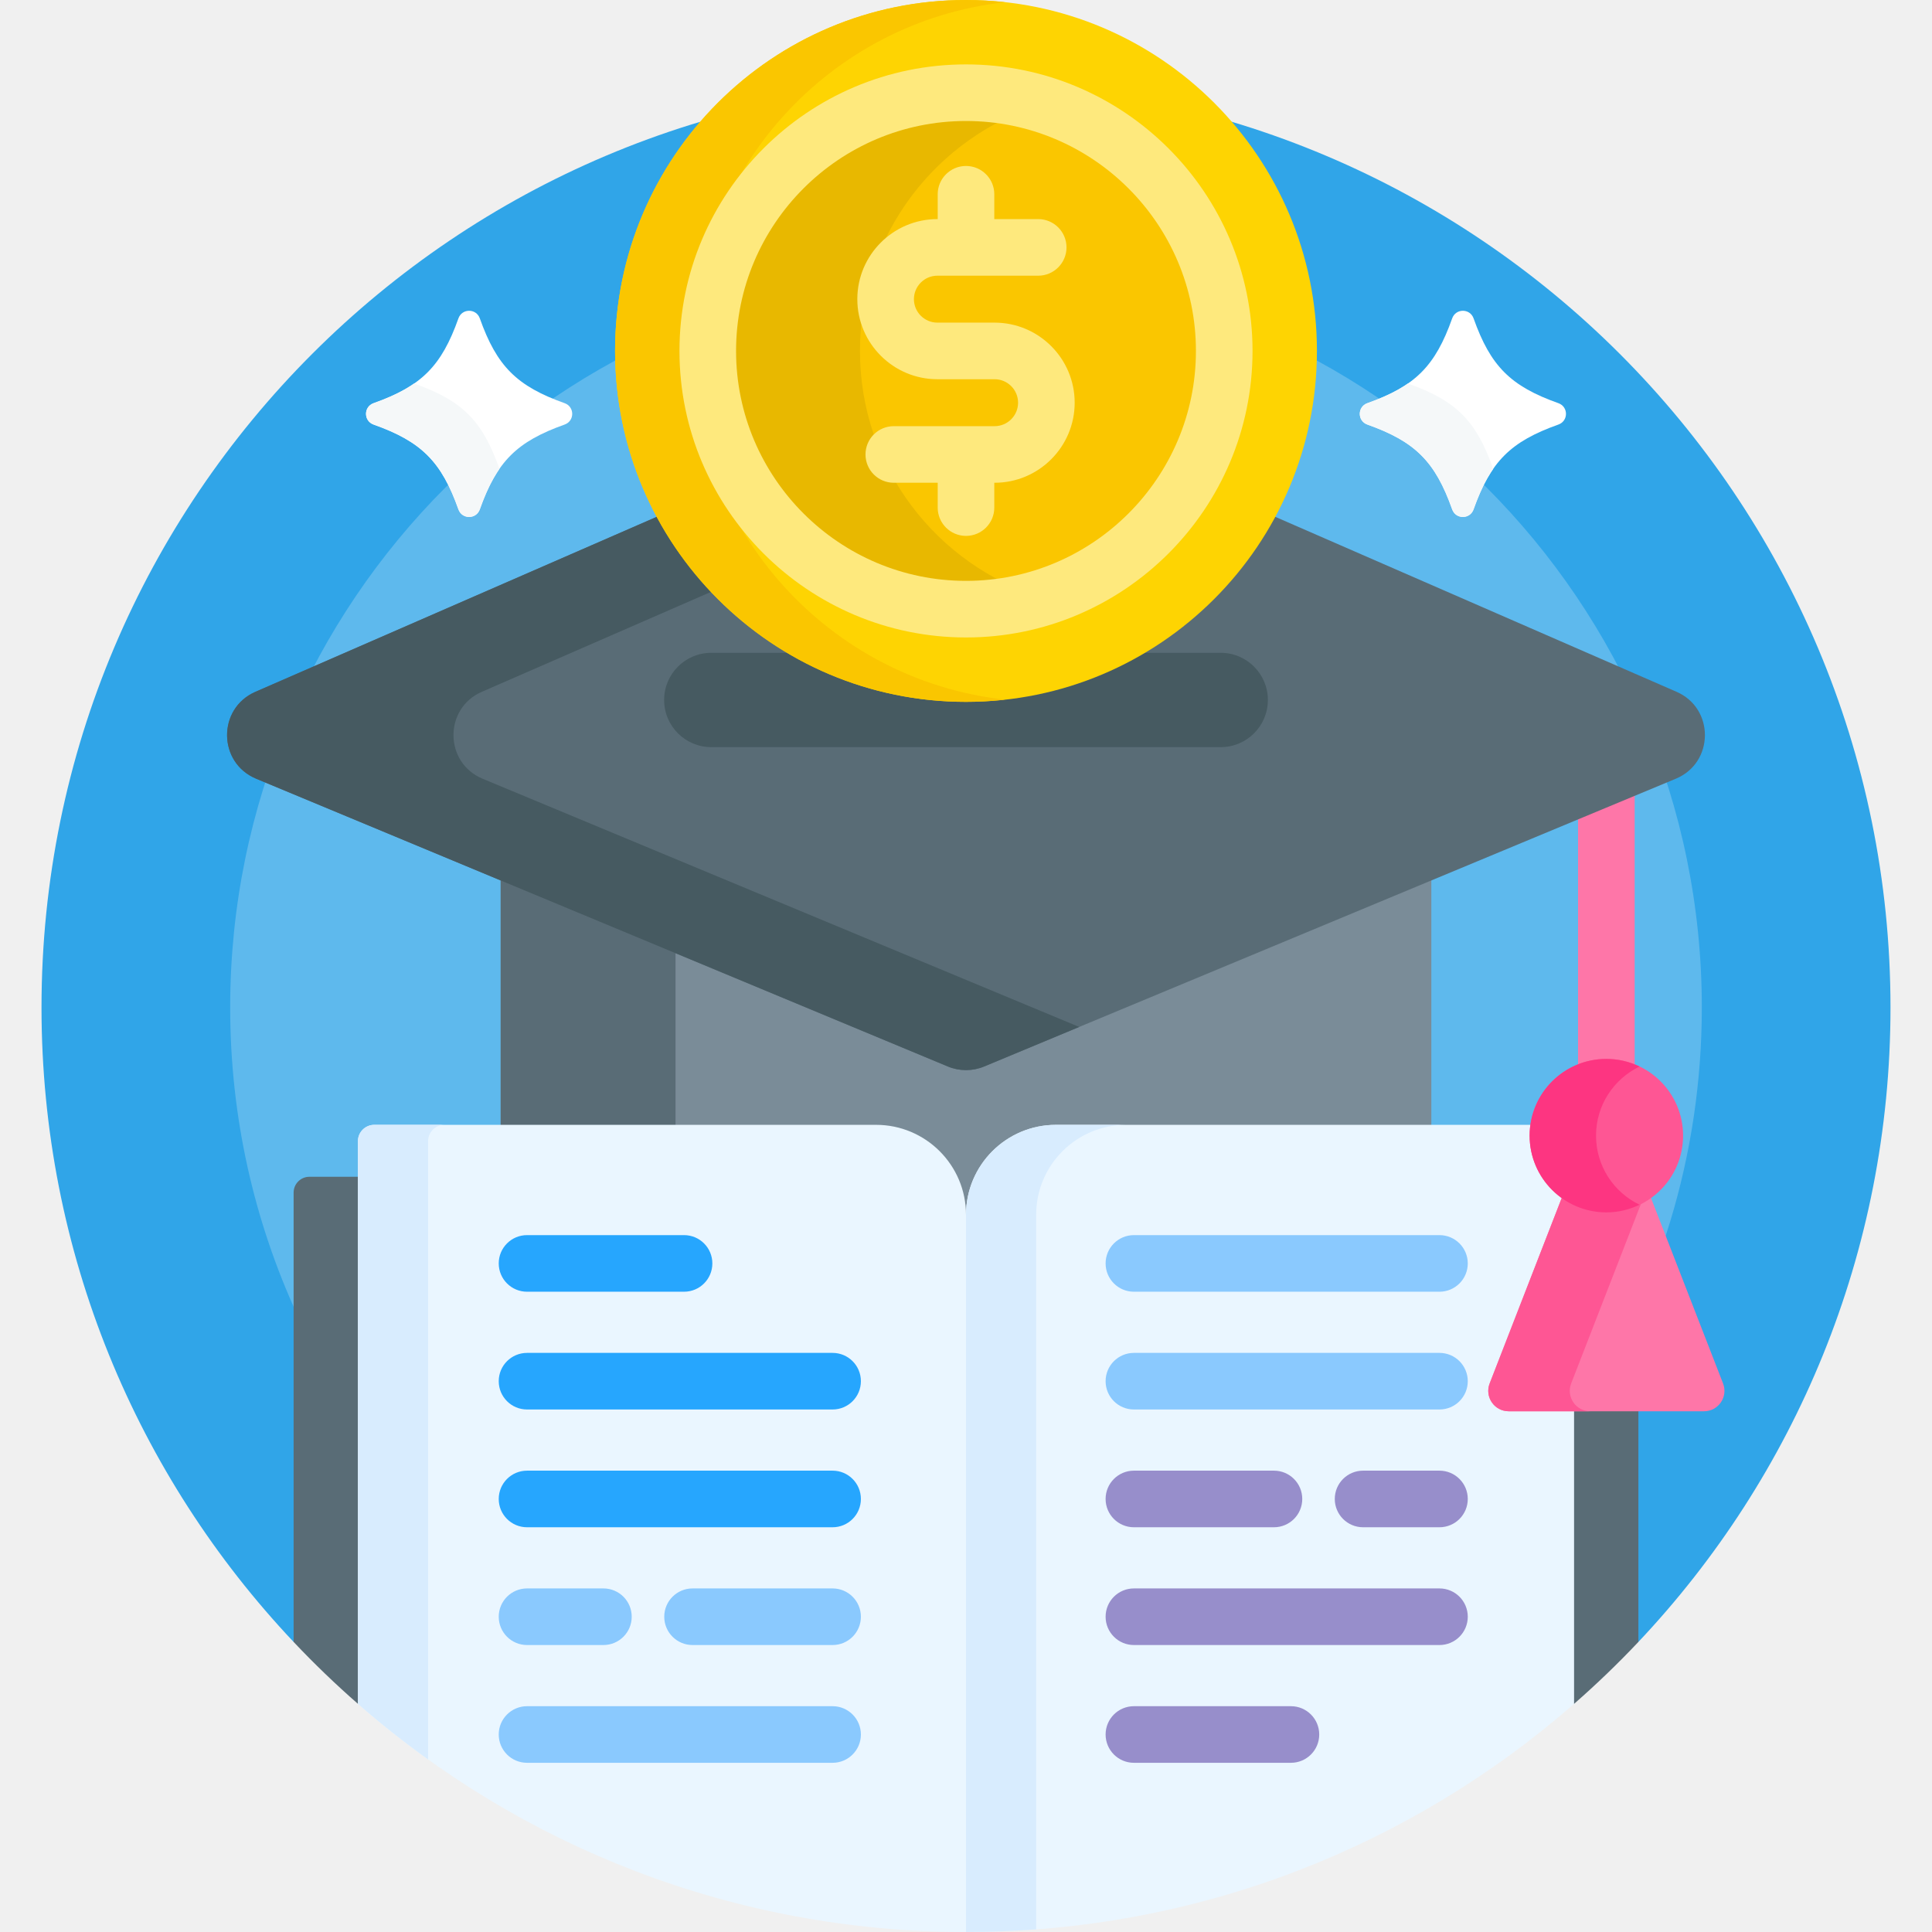
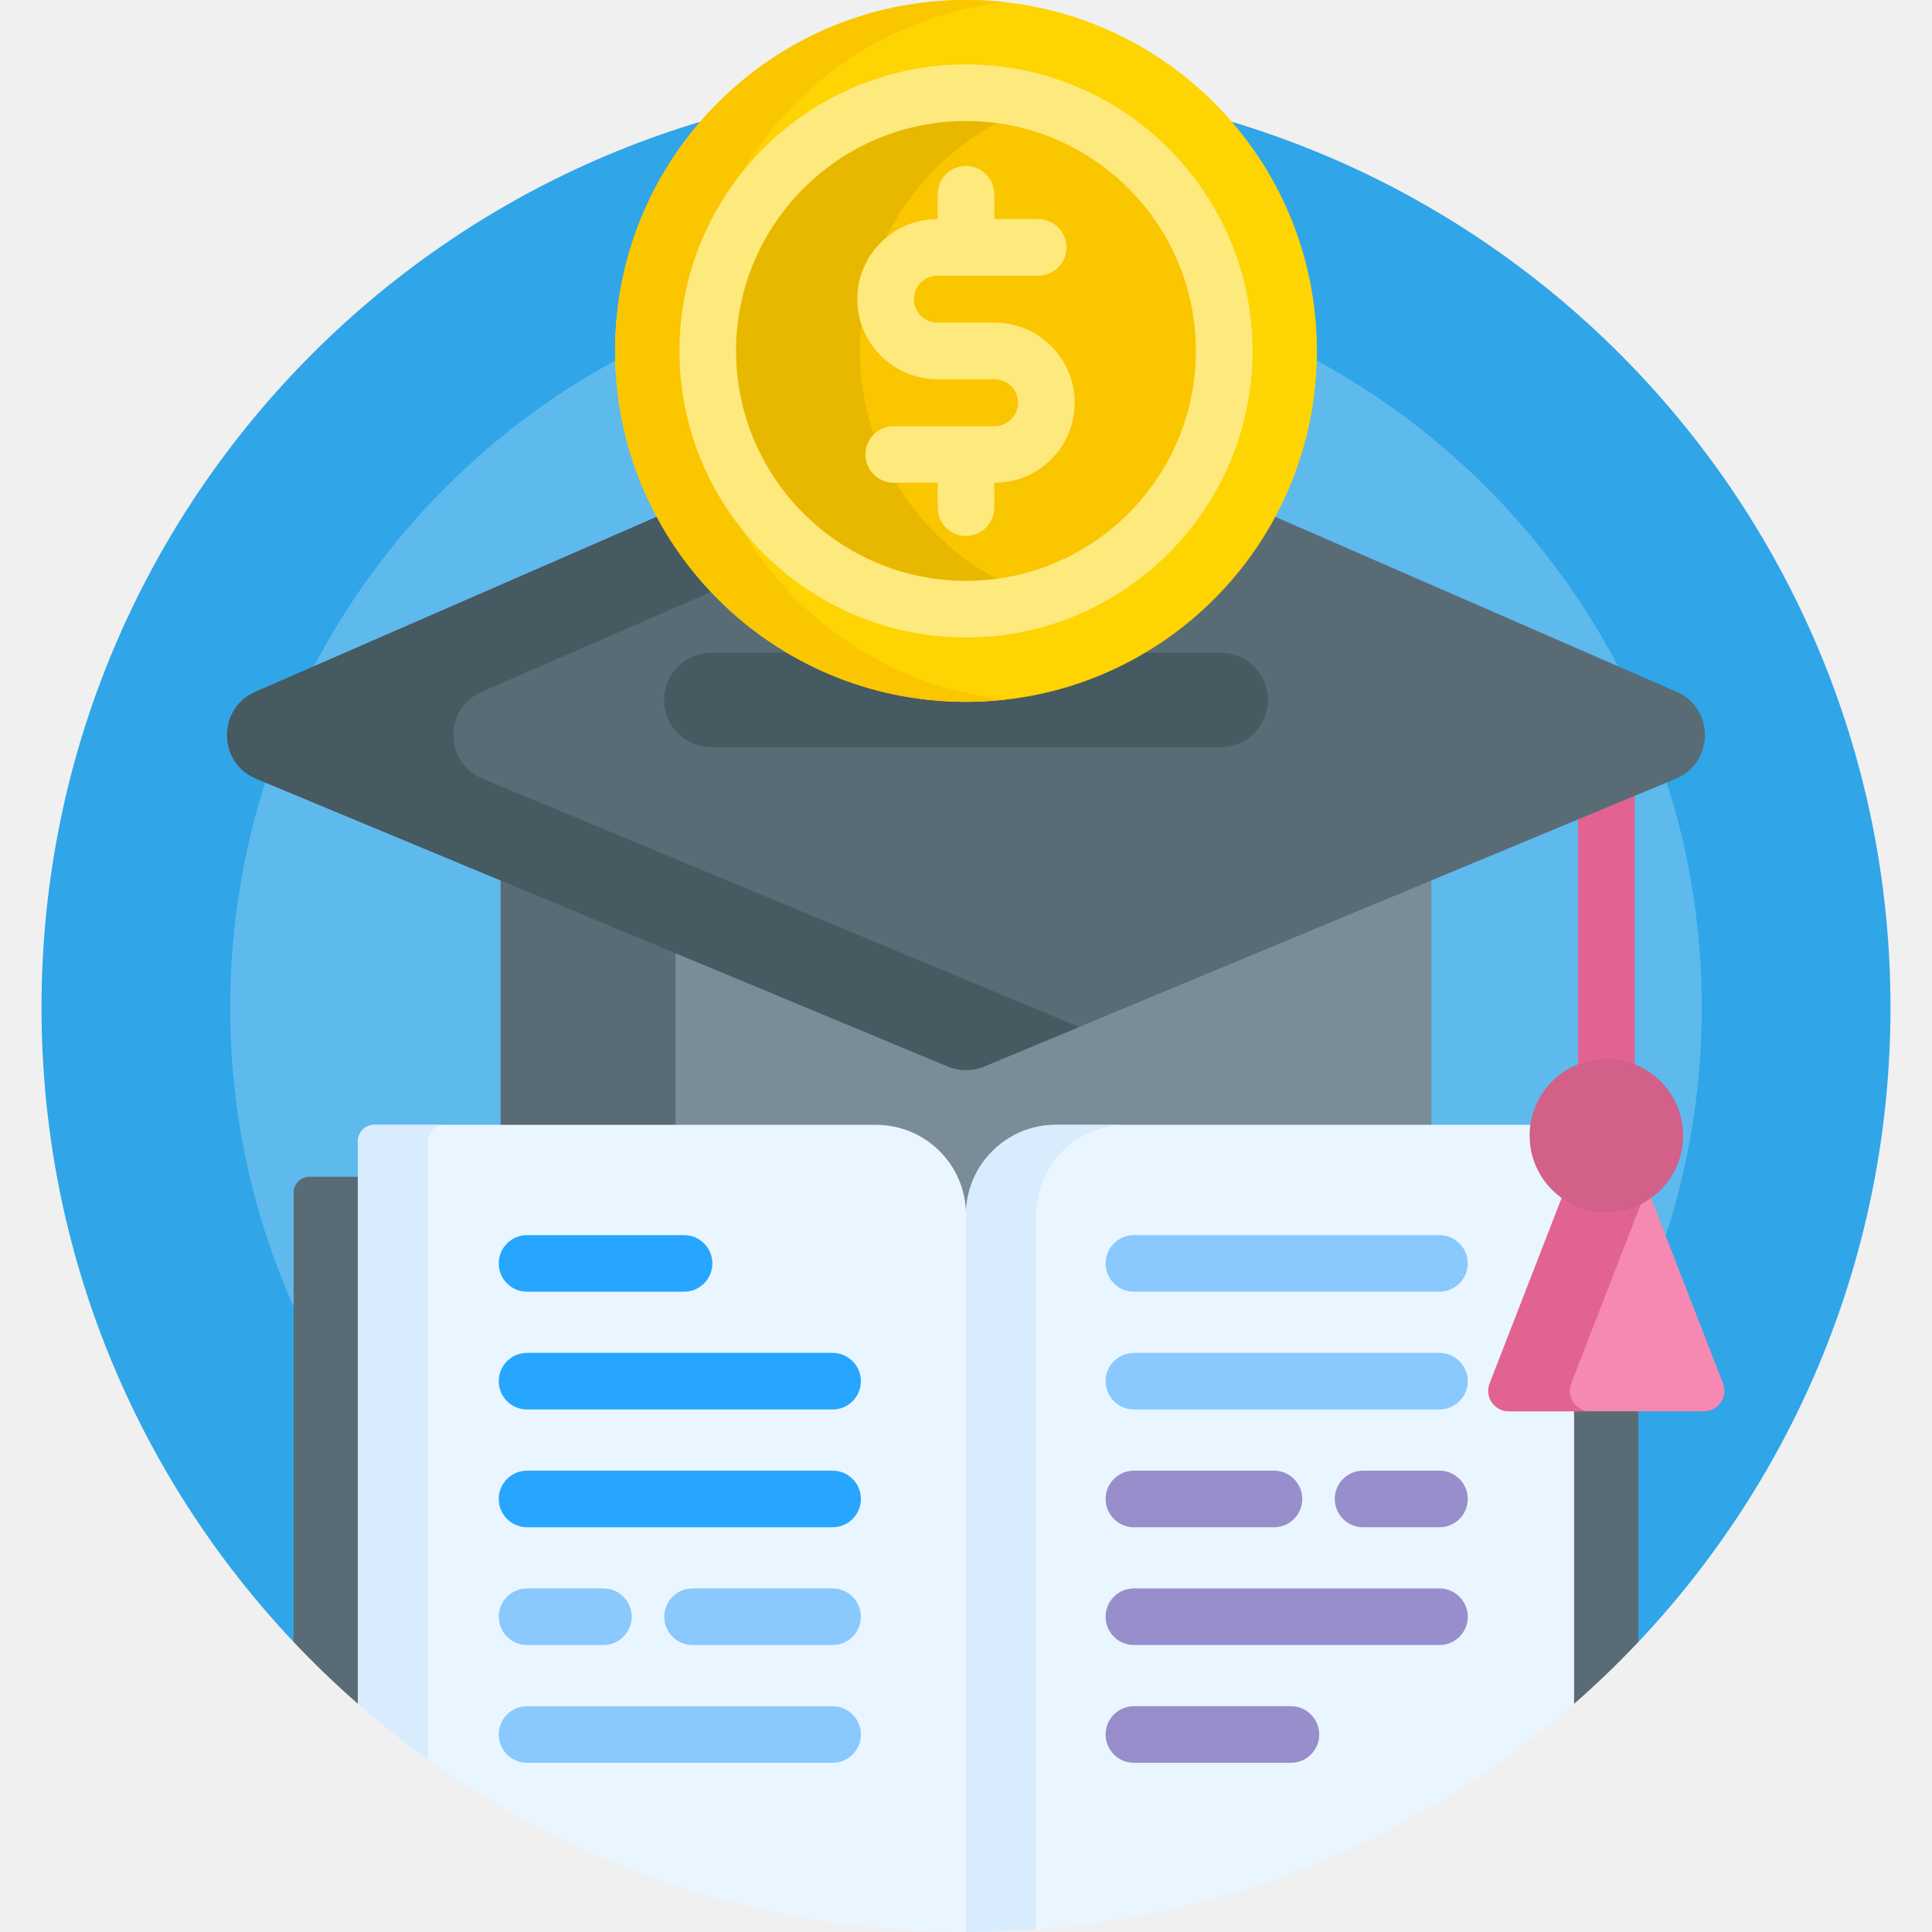
<svg xmlns="http://www.w3.org/2000/svg" id="Capa_1" enable-background="new 0 0 512 512" height="512" viewBox="0 0 512 512" width="512">
  <g>
    <path d="m256 22c-135.31 0-245 109.69-245 245 0 65.097 25.396 124.256 66.811 168.132h1v-119.081c0-1.761 1.432-3.193 3.192-3.193h13.852v-10.428c0-1.84 1.496-3.337 3.336-3.337h132.971c12.593 0 22.838 10.245 22.838 22.838h2c0-12.593 10.245-22.838 22.838-22.838h125.629c-.068.661-.101 1.27-.101 1.864 0 6.521 3.18 12.697 8.507 16.52l-19.098 49.15c-.657 1.692-.446 3.521.578 5.017 1.024 1.498 2.652 2.356 4.467 2.356h33.368v61.132h1c41.416-43.876 66.812-103.035 66.812-168.132 0-135.31-109.69-245-245-245z" fill="hsl(202, 80%, 55%)" />
    <path d="m78.812 316.051c0-1.761 1.432-3.193 3.192-3.193h13.852v-10.428c0-1.84 1.496-3.337 3.336-3.337h132.971c12.593 0 22.838 10.245 22.838 22.838h2c0-12.593 10.245-22.838 22.838-22.838h125.629c-.068.661-.101 1.27-.101 1.864 0 6.521 3.18 12.697 8.507 16.52l-19.098 49.15c-.657 1.692-.446 3.521.578 5.017 1.024 1.498 2.652 2.356 4.467 2.356h19.211c20.202-30.72 31.968-67.483 31.968-107 0-107.696-87.304-195-195-195s-195 87.304-195 195c0 29.099 6.384 56.703 17.812 81.504z" fill="hsl(202, 80%, 65%)" />
    <g>
      <path d="m232.162 299.093c12.593 0 22.838 10.245 22.838 22.838h2c0-12.593 10.245-22.838 22.838-22.838h99.479v-67.26l-119.038 49.525c-1.363.567-2.802.854-4.279.854s-2.916-.287-4.279-.854l-119.038-49.525v67.26z" fill="#7a8c98" />
      <path d="m179.024 299.093v-47.98l-46.341-19.28v67.26z" fill="#596c76" />
      <g>
        <g>
          <g fill="#596c76">
            <path d="m416.145 373v78.537h1c5.941-5.193 11.63-10.668 17.044-16.405v-62.132z" />
            <path d="m95.855 311.858h-13.851c-2.316 0-4.193 1.877-4.193 4.193v119.082c5.415 5.736 11.103 11.21 17.044 16.403h1z" />
          </g>
          <path d="m232.162 298.093h-132.97c-2.395 0-4.336 1.941-4.336 4.336v149.108c43.075 37.646 99.442 60.463 161.144 60.463.259 0 .516-.009.775-.01v-187.318l-.775-2.741c0-13.165-10.673-23.838-23.838-23.838z" fill="#eaf6ff" />
          <path d="m94.855 302.429v149.108c5.952 5.201 12.156 10.12 18.594 14.734v-163.842c0-2.395 1.941-4.336 4.336-4.336h-18.593c-2.395 0-4.337 1.941-4.337 4.336z" fill="#d8ecfe" />
          <path d="m399.82 373c-1.479 0-2.807-.7-3.642-1.921-.835-1.22-1.007-2.711-.472-4.09l19.379-49.873-.63-.452c-5.065-3.635-8.09-9.506-8.09-15.707 0-.976.096-1.927.236-2.864h-126.763c-13.165 0-23.838 10.673-23.838 23.838v190.069c61.702 0 118.069-22.817 161.145-60.463v-78.537z" fill="#eaf6ff" />
          <path d="m256 321.931v190.069c6.256 0 12.456-.238 18.594-.698v-189.371c0-13.165 10.673-23.838 23.838-23.838h-18.594c-13.165 0-23.838 10.673-23.838 23.838z" fill="#d8ecfe" />
        </g>
        <g>
          <g>
            <path d="m381.475 342.32h-80.978c-4.143 0-7.5-3.357-7.5-7.5s3.357-7.5 7.5-7.5h80.978c4.143 0 7.5 3.357 7.5 7.5s-3.358 7.5-7.5 7.5z" fill="#8ac9fe" />
          </g>
          <g>
            <path d="m381.475 373.53h-80.978c-4.143 0-7.5-3.357-7.5-7.5s3.357-7.5 7.5-7.5h80.978c4.143 0 7.5 3.357 7.5 7.5s-3.358 7.5-7.5 7.5z" fill="#8ac9fe" />
          </g>
          <g>
            <path d="m381.475 404.74h-20.245c-4.143 0-7.5-3.357-7.5-7.5s3.357-7.5 7.5-7.5h20.244c4.143 0 7.5 3.357 7.5 7.5s-3.357 7.5-7.499 7.5z" fill="#978ecb" />
          </g>
          <g>
            <path d="m337.612 404.74h-37.115c-4.143 0-7.5-3.357-7.5-7.5s3.357-7.5 7.5-7.5h37.115c4.143 0 7.5 3.357 7.5 7.5s-3.357 7.5-7.5 7.5z" fill="#978ecb" />
          </g>
          <g>
            <path d="m381.475 435.95h-80.978c-4.143 0-7.5-3.357-7.5-7.5s3.357-7.5 7.5-7.5h80.978c4.143 0 7.5 3.357 7.5 7.5s-3.358 7.5-7.5 7.5z" fill="#978ecb" />
          </g>
          <g>
            <path d="m342.11 467.16h-41.613c-4.143 0-7.5-3.357-7.5-7.5s3.357-7.5 7.5-7.5h41.613c4.143 0 7.5 3.357 7.5 7.5s-3.357 7.5-7.5 7.5z" fill="#978ecb" />
          </g>
        </g>
        <g>
          <g>
            <path d="m220.646 467.16h-80.977c-4.143 0-7.5-3.357-7.5-7.5s3.357-7.5 7.5-7.5h80.977c4.143 0 7.5 3.357 7.5 7.5s-3.358 7.5-7.5 7.5z" fill="#8ac9fe" />
          </g>
          <g>
            <path d="m220.646 435.95h-37.114c-4.143 0-7.5-3.357-7.5-7.5s3.357-7.5 7.5-7.5h37.114c4.143 0 7.5 3.357 7.5 7.5s-3.358 7.5-7.5 7.5z" fill="#8ac9fe" />
          </g>
          <g>
            <path d="m159.913 435.95h-20.244c-4.143 0-7.5-3.357-7.5-7.5s3.357-7.5 7.5-7.5h20.244c4.143 0 7.5 3.357 7.5 7.5s-3.357 7.5-7.5 7.5z" fill="#8ac9fe" />
          </g>
          <g>
            <path d="m220.646 404.74h-80.977c-4.143 0-7.5-3.357-7.5-7.5s3.357-7.5 7.5-7.5h80.977c4.143 0 7.5 3.357 7.5 7.5s-3.358 7.5-7.5 7.5z" fill="#26a6fe" />
          </g>
          <g>
            <path d="m220.646 373.53h-80.977c-4.143 0-7.5-3.357-7.5-7.5s3.357-7.5 7.5-7.5h80.977c4.143 0 7.5 3.357 7.5 7.5s-3.358 7.5-7.5 7.5z" fill="#26a6fe" />
          </g>
          <g>
            <path d="m181.281 342.32h-41.612c-4.143 0-7.5-3.357-7.5-7.5s3.357-7.5 7.5-7.5h41.612c4.143 0 7.5 3.357 7.5 7.5s-3.357 7.5-7.5 7.5z" fill="#26a6fe" />
          </g>
        </g>
      </g>
      <g>
-         <path d="m418.201 216.066v67.07c2.307-.975 4.842-1.515 7.5-1.515s5.192.54 7.5 1.515v-73.311z" fill="#fe76a8" />
+         <path d="m418.201 216.066v67.07c2.307-.975 4.842-1.515 7.5-1.515s5.192.54 7.5 1.515v-73.311z" fill="#e26392" />
        <g>
-           <path d="m456.627 366.627-19.619-50.491c-3.161 2.361-7.067 3.777-11.307 3.777s-8.146-1.416-11.307-3.778l-19.619 50.492c-1.379 3.548 1.239 7.373 5.045 7.373h51.761c3.808 0 6.425-3.825 5.046-7.373z" fill="#fe76a8" />
+           <path d="m456.627 366.627-19.619-50.491c-3.161 2.361-7.067 3.777-11.307 3.777s-8.146-1.416-11.307-3.778l-19.619 50.492c-1.379 3.548 1.239 7.373 5.045 7.373h51.761c3.808 0 6.425-3.825 5.046-7.373z" fill="#f689b1" />
        </g>
        <g>
          <g>
-             <path d="m433.132 320.917.09-.232-.214-.551c-.164.122-.338.231-.506.349.21.147.415.296.63.434z" fill="#fe5694" />
-           </g>
-           <g>
-             <path d="m416.378 366.627 19.258-49.562c-2.891 1.796-6.288 2.848-9.934 2.848-4.24 0-8.146-1.416-11.307-3.778l-19.619 50.492c-1.379 3.548 1.239 7.373 5.045 7.373h21.602c-3.807 0-6.424-3.825-5.045-7.373z" fill="#fe5694" />
+             <path d="m416.378 366.627 19.258-49.562c-2.891 1.796-6.288 2.848-9.934 2.848-4.24 0-8.146-1.416-11.307-3.778l-19.619 50.492c-1.379 3.548 1.239 7.373 5.045 7.373h21.602c-3.807 0-6.424-3.825-5.045-7.373z" fill="#e26392" />
          </g>
        </g>
        <g>
          <g>
-             <circle cx="425.701" cy="300.957" fill="#fe5694" r="20.335" />
+             <circle cx="425.701" cy="300.957" fill="#d26089" r="20.335" />
          </g>
-         </g>
-         <g>
-           <path d="m422.962 300.957c0-8.075 4.718-15.029 11.537-18.312-2.665-1.283-5.642-2.023-8.798-2.023-11.231 0-20.335 9.104-20.335 20.335s9.104 20.335 20.335 20.335c3.156 0 6.132-.74 8.798-2.023-6.819-3.283-11.537-10.238-11.537-18.312z" fill="#fd3581" />
        </g>
      </g>
      <path d="m444.306 183.334-107.289-46.779c-15.555 28.819-46.036 48.445-81.017 48.445s-65.462-19.626-81.017-48.444l-107.289 46.778c-10.114 4.41-9.992 18.797.195 23.035l183.302 76.262c3.078 1.281 6.54 1.281 9.618 0l183.302-76.262c10.187-4.238 10.309-18.625.195-23.035z" fill="#596c76" />
      <g fill="#465a61">
        <path d="m323.5 173h-22.112c-13.401 7.633-28.894 12-45.388 12s-31.987-4.367-45.388-12h-22.112c-6.904 0-12.5 5.596-12.5 12.5s5.596 12.5 12.5 12.5h135c6.904 0 12.5-5.596 12.5-12.5s-5.596-12.5-12.5-12.5z" />
        <path d="m127.694 183.335 61.722-26.911c-5.648-5.927-10.513-12.606-14.433-19.868l-107.289 46.779c-10.114 4.409-9.992 18.797.195 23.035l183.302 76.262c3.078 1.281 6.54 1.281 9.618 0l25.191-10.481-158.111-65.781c-10.187-4.239-10.309-18.626-.195-23.035z" />
      </g>
    </g>
    <g>
      <g>
        <g>
          <circle cx="256" cy="93" fill="#fed402" r="93" />
        </g>
        <g>
          <path d="m183.692 93c0-47.864 36.163-87.265 82.654-92.413-3.398-.377-6.847-.587-10.346-.587-51.362 0-93 41.637-93 93 0 51.362 41.637 93 93 93 3.499 0 6.948-.21 10.346-.587-46.491-5.148-82.654-44.55-82.654-92.413z" fill="#fac600" />
        </g>
      </g>
      <g>
        <g>
          <circle cx="256" cy="93" fill="#fac600" r="68.433" />
        </g>
        <g>
          <path d="m227.898 93c0-30.775 20.316-56.801 48.267-65.409-6.375-1.963-13.146-3.024-20.166-3.024-37.795 0-68.433 30.639-68.433 68.433 0 37.795 30.639 68.433 68.433 68.433 7.02 0 13.79-1.061 20.166-3.024-27.95-8.608-48.267-34.634-48.267-65.409z" fill="#e8b800" />
        </g>
        <g>
          <path d="m256 168.934c-41.87 0-75.934-34.063-75.934-75.934s34.064-75.934 75.934-75.934 75.934 34.064 75.934 75.934-34.064 75.934-75.934 75.934zm0-136.868c-33.599 0-60.934 27.335-60.934 60.934s27.335 60.934 60.934 60.934 60.934-27.335 60.934-60.934-27.335-60.934-60.934-60.934z" fill="#fee97d" />
        </g>
      </g>
      <path d="m263.581 85.5h-15.162c-3.43 0-6.22-2.79-6.22-6.219s2.79-6.219 6.22-6.219h26.716c4.143 0 7.5-3.357 7.5-7.5s-3.357-7.5-7.5-7.5h-11.635v-6.58c0-4.143-3.357-7.5-7.5-7.5s-7.5 3.357-7.5 7.5v6.58h-.081c-11.7 0-21.22 9.519-21.22 21.219s9.52 21.219 21.22 21.219h15.162c3.43 0 6.22 2.79 6.22 6.219s-2.79 6.219-6.22 6.219h-26.715c-4.143 0-7.5 3.357-7.5 7.5s3.357 7.5 7.5 7.5h11.634v6.58c0 4.143 3.357 7.5 7.5 7.5s7.5-3.357 7.5-7.5v-6.58h.081c11.7 0 21.22-9.519 21.22-21.219s-9.52-21.219-21.22-21.219z" fill="#fee97d" />
    </g>
-     <g>
-       <g>
-         <g>
-           <g>
-             <path d="m412.986 112.514c-12.669 4.497-17.976 9.803-22.472 22.472-.953 2.685-4.717 2.685-5.67 0-4.497-12.669-9.803-17.976-22.472-22.472-2.685-.953-2.685-4.717 0-5.67 12.669-4.497 17.976-9.803 22.472-22.472.953-2.685 4.717-2.685 5.67 0 4.497 12.669 9.803 17.976 22.472 22.472 2.685.952 2.685 4.717 0 5.67z" fill="#fff" />
-           </g>
-         </g>
-         <g>
-           <g>
-             <g>
-               <path d="m395.683 124.147c-4.497-12.669-9.803-17.976-22.472-22.472-.038-.014-.071-.033-.108-.048-2.886 2.011-6.364 3.667-10.732 5.217-2.685.953-2.685 4.717 0 5.67 12.669 4.497 17.976 9.803 22.472 22.472.953 2.685 4.717 2.685 5.67 0 1.55-4.368 3.206-7.845 5.217-10.731-.014-.037-.034-.07-.047-.108z" fill="#f5f8f9" />
-             </g>
-           </g>
-         </g>
-       </g>
-       <g>
-         <g>
-           <g>
-             <path d="m149.629 112.514c-12.669 4.497-17.976 9.803-22.472 22.472-.953 2.685-4.717 2.685-5.67 0-4.497-12.669-9.803-17.976-22.472-22.472-2.685-.953-2.685-4.717 0-5.67 12.669-4.497 17.976-9.803 22.472-22.472.953-2.685 4.717-2.685 5.67 0 4.497 12.669 9.803 17.976 22.472 22.472 2.685.952 2.685 4.717 0 5.67z" fill="#fff" />
-           </g>
-         </g>
-         <g>
-           <g>
-             <g>
-               <path d="m132.325 124.147c-4.497-12.669-9.803-17.976-22.472-22.472-.038-.014-.071-.033-.108-.048-2.886 2.011-6.364 3.667-10.732 5.217-2.685.953-2.685 4.717 0 5.67 12.669 4.497 17.976 9.803 22.472 22.472.953 2.685 4.717 2.685 5.67 0 1.55-4.368 3.206-7.845 5.217-10.731-.013-.037-.033-.07-.047-.108z" fill="#f5f8f9" />
-             </g>
-           </g>
-         </g>
-       </g>
-     </g>
  </g>
</svg>
